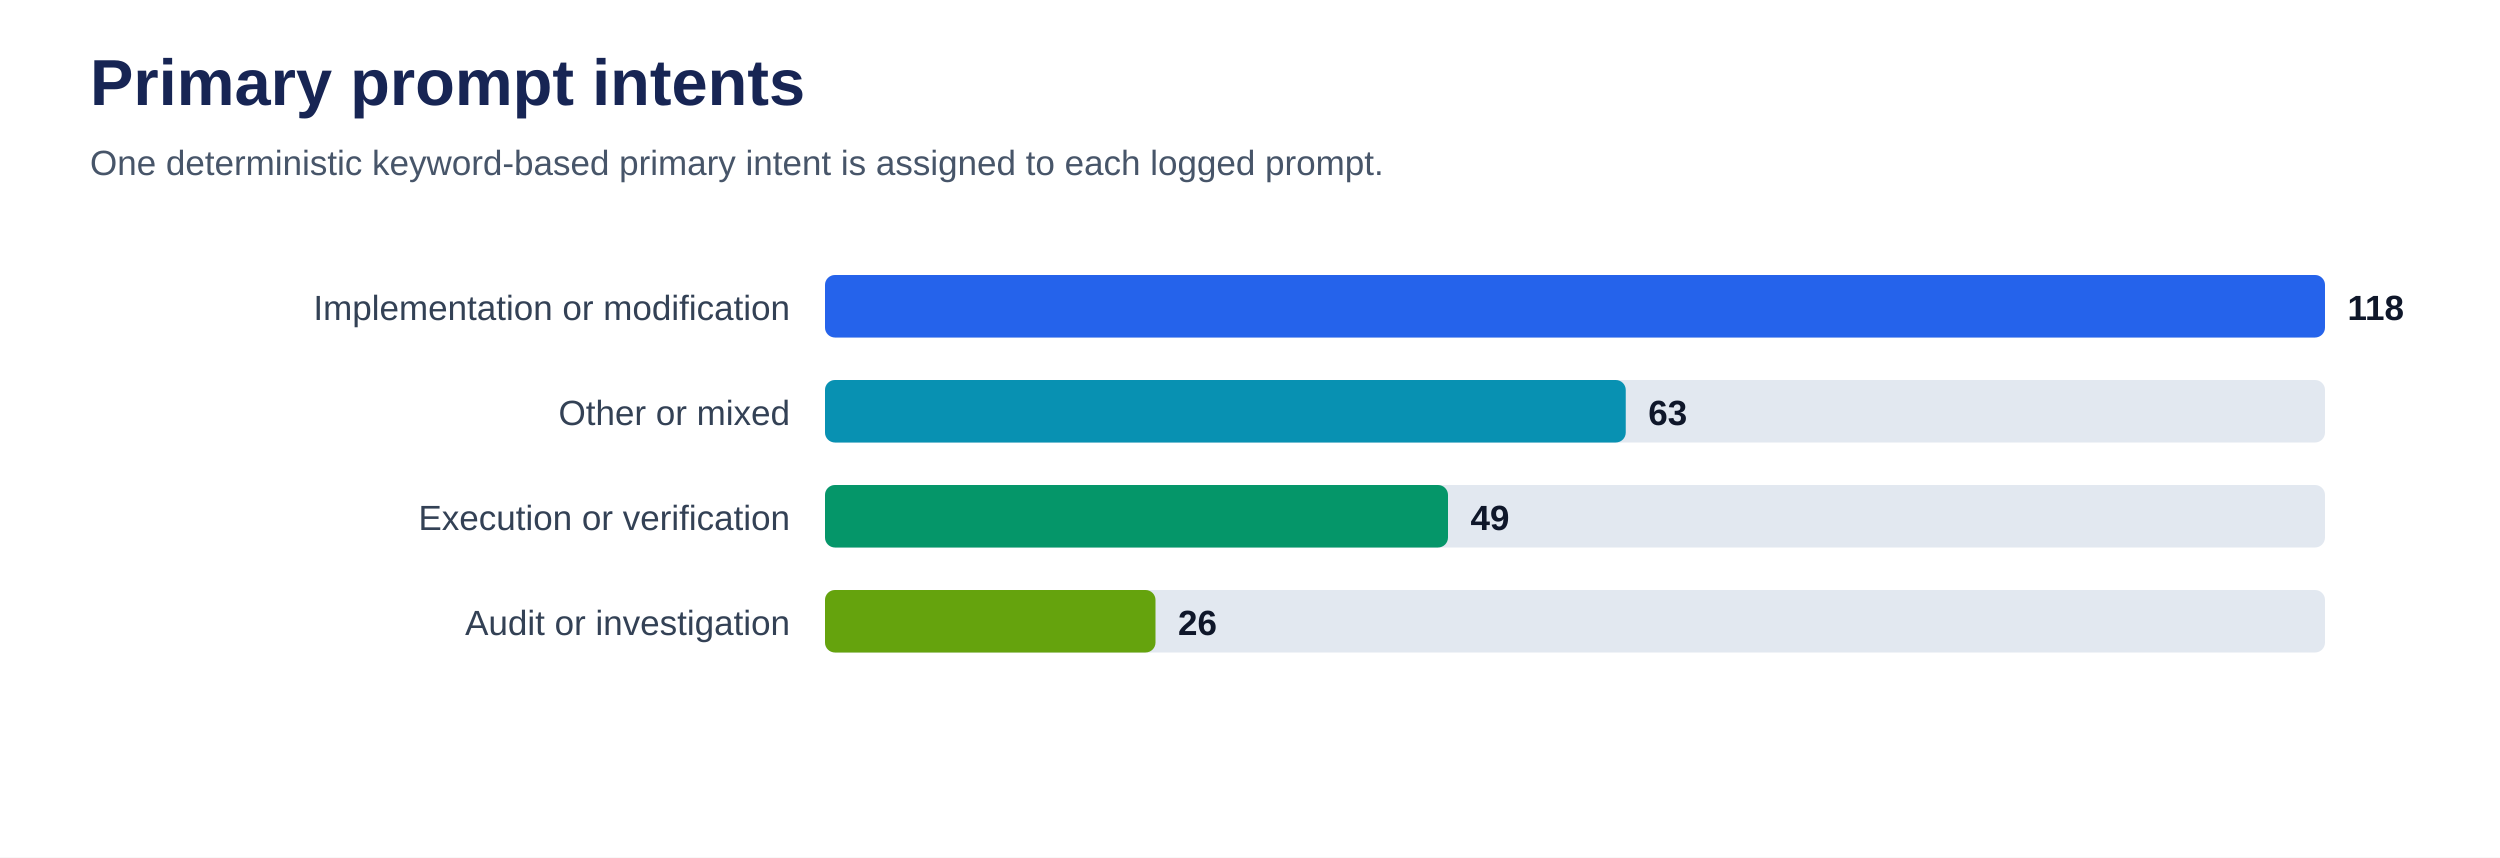
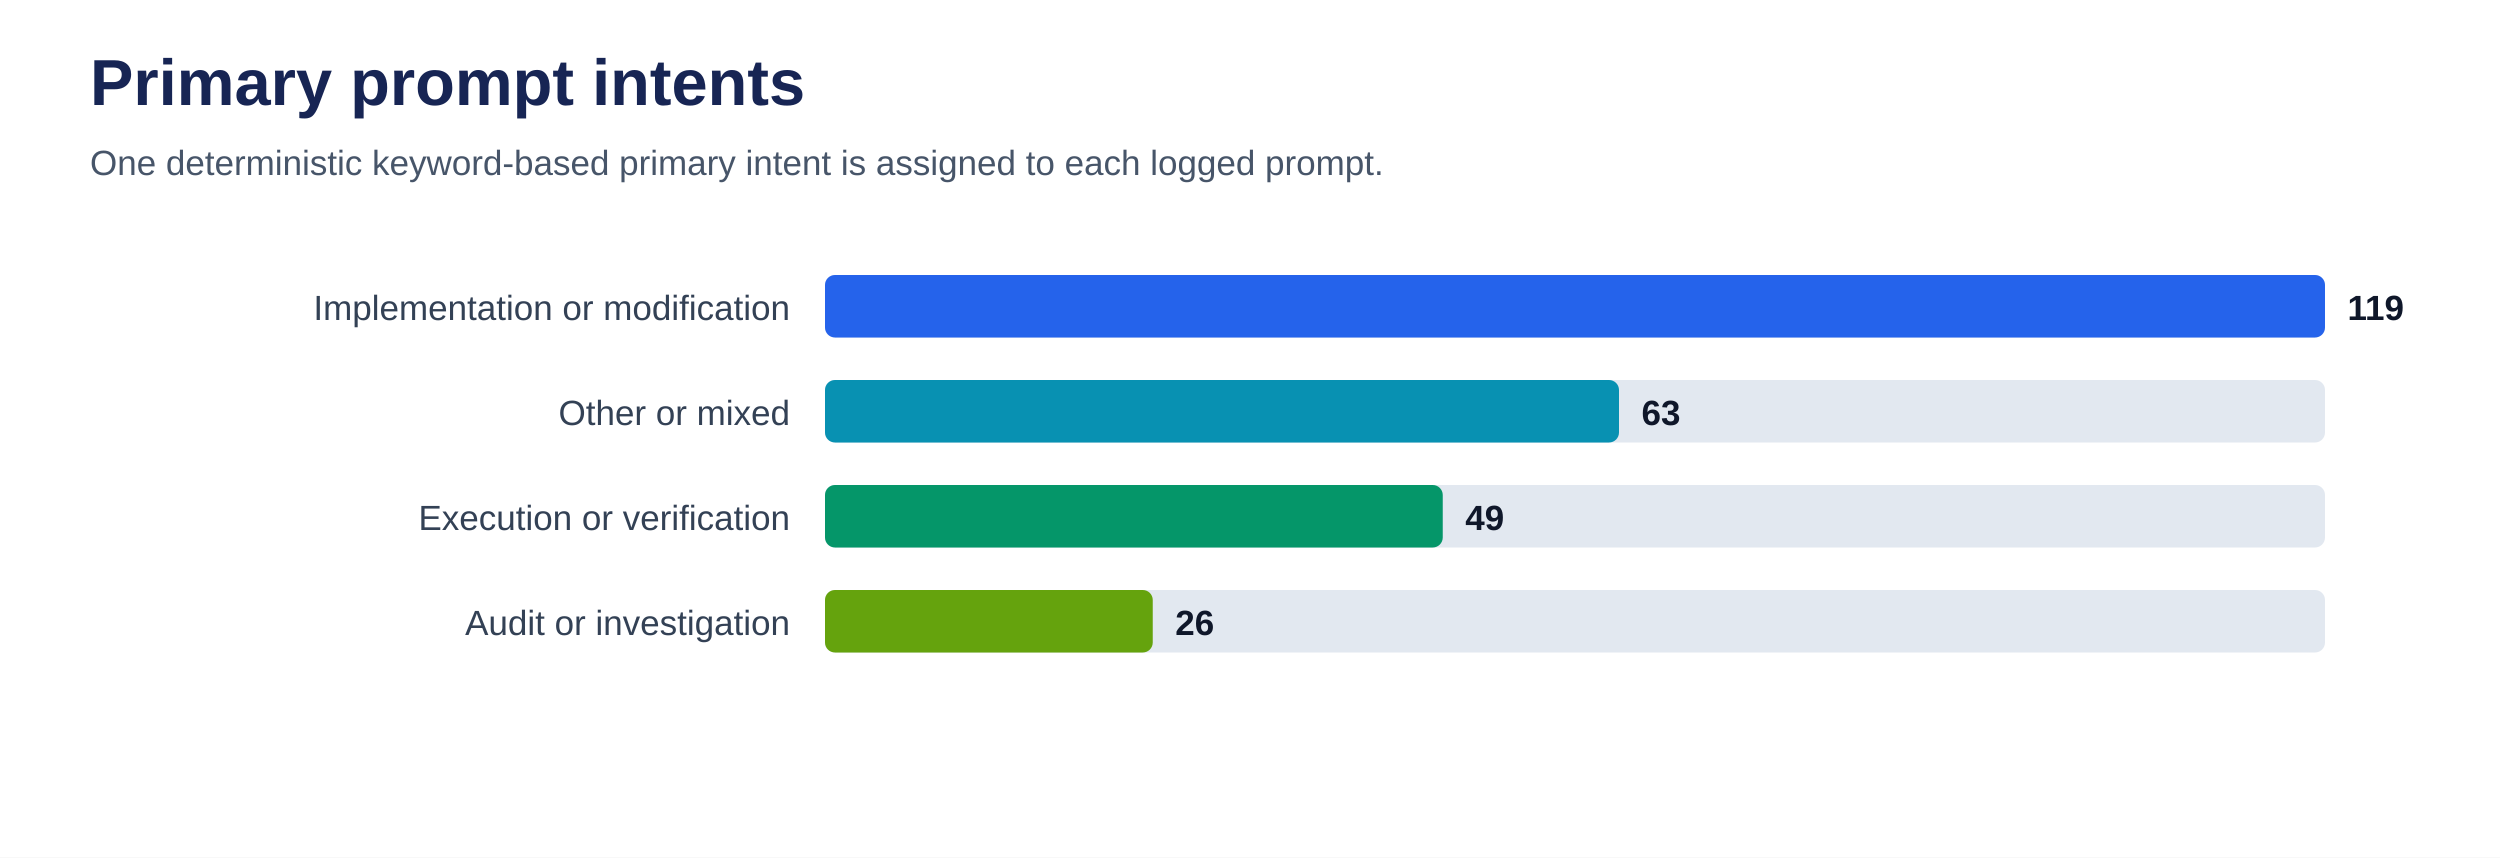
<svg xmlns="http://www.w3.org/2000/svg" viewBox="0 0 1000 343" role="img" aria-labelledby="title desc">
  <rect width="100%" height="100%" fill="#ffffff" />
  <text x="36" y="42" font-family="Arial, sans-serif" font-size="26" font-weight="700" fill="#172554">Primary prompt intents</text>
  <text x="36" y="70" font-family="Arial, sans-serif" font-size="14" fill="#475569">One deterministic keyword-based primary intent is assigned to each logged prompt.</text>
  <text x="316" y="128" text-anchor="end" font-family="Arial, sans-serif" font-size="14" fill="#334155">Implementation or modification</text>
  <rect x="330" y="110" width="600" height="25" rx="4" fill="#e2e8f0" />
  <rect x="330" y="110" width="600.0" height="25" rx="4" fill="#2563eb" />
-   <text x="939.0" y="128" font-family="Arial, sans-serif" font-size="14" font-weight="700" fill="#0f172a">118</text>
+   <text x="939.0" y="128" font-family="Arial, sans-serif" font-size="14" font-weight="700" fill="#0f172a">119</text>
  <text x="316" y="170" text-anchor="end" font-family="Arial, sans-serif" font-size="14" fill="#334155">Other or mixed</text>
  <rect x="330" y="152" width="600" height="25" rx="4" fill="#e2e8f0" />
-   <rect x="330" y="152" width="320.3" height="25" rx="4" fill="#0891b2" />
-   <text x="659.3" y="170" font-family="Arial, sans-serif" font-size="14" font-weight="700" fill="#0f172a">63</text>
+   <rect x="330" y="152" width="317.6" height="25" rx="4" fill="#0891b2" />
+   <text x="656.6" y="170" font-family="Arial, sans-serif" font-size="14" font-weight="700" fill="#0f172a">63</text>
  <text x="316" y="212" text-anchor="end" font-family="Arial, sans-serif" font-size="14" fill="#334155">Execution or verification</text>
  <rect x="330" y="194" width="600" height="25" rx="4" fill="#e2e8f0" />
-   <rect x="330" y="194" width="249.2" height="25" rx="4" fill="#059669" />
-   <text x="588.2" y="212" font-family="Arial, sans-serif" font-size="14" font-weight="700" fill="#0f172a">49</text>
+   <rect x="330" y="194" width="247.1" height="25" rx="4" fill="#059669" />
+   <text x="586.1" y="212" font-family="Arial, sans-serif" font-size="14" font-weight="700" fill="#0f172a">49</text>
  <text x="316" y="254" text-anchor="end" font-family="Arial, sans-serif" font-size="14" fill="#334155">Audit or investigation</text>
  <rect x="330" y="236" width="600" height="25" rx="4" fill="#e2e8f0" />
-   <rect x="330" y="236" width="132.2" height="25" rx="4" fill="#65a30d" />
-   <text x="471.2" y="254" font-family="Arial, sans-serif" font-size="14" font-weight="700" fill="#0f172a">26</text>
+   <rect x="330" y="236" width="131.1" height="25" rx="4" fill="#65a30d" />
+   <text x="470.1" y="254" font-family="Arial, sans-serif" font-size="14" font-weight="700" fill="#0f172a">26</text>
</svg>
